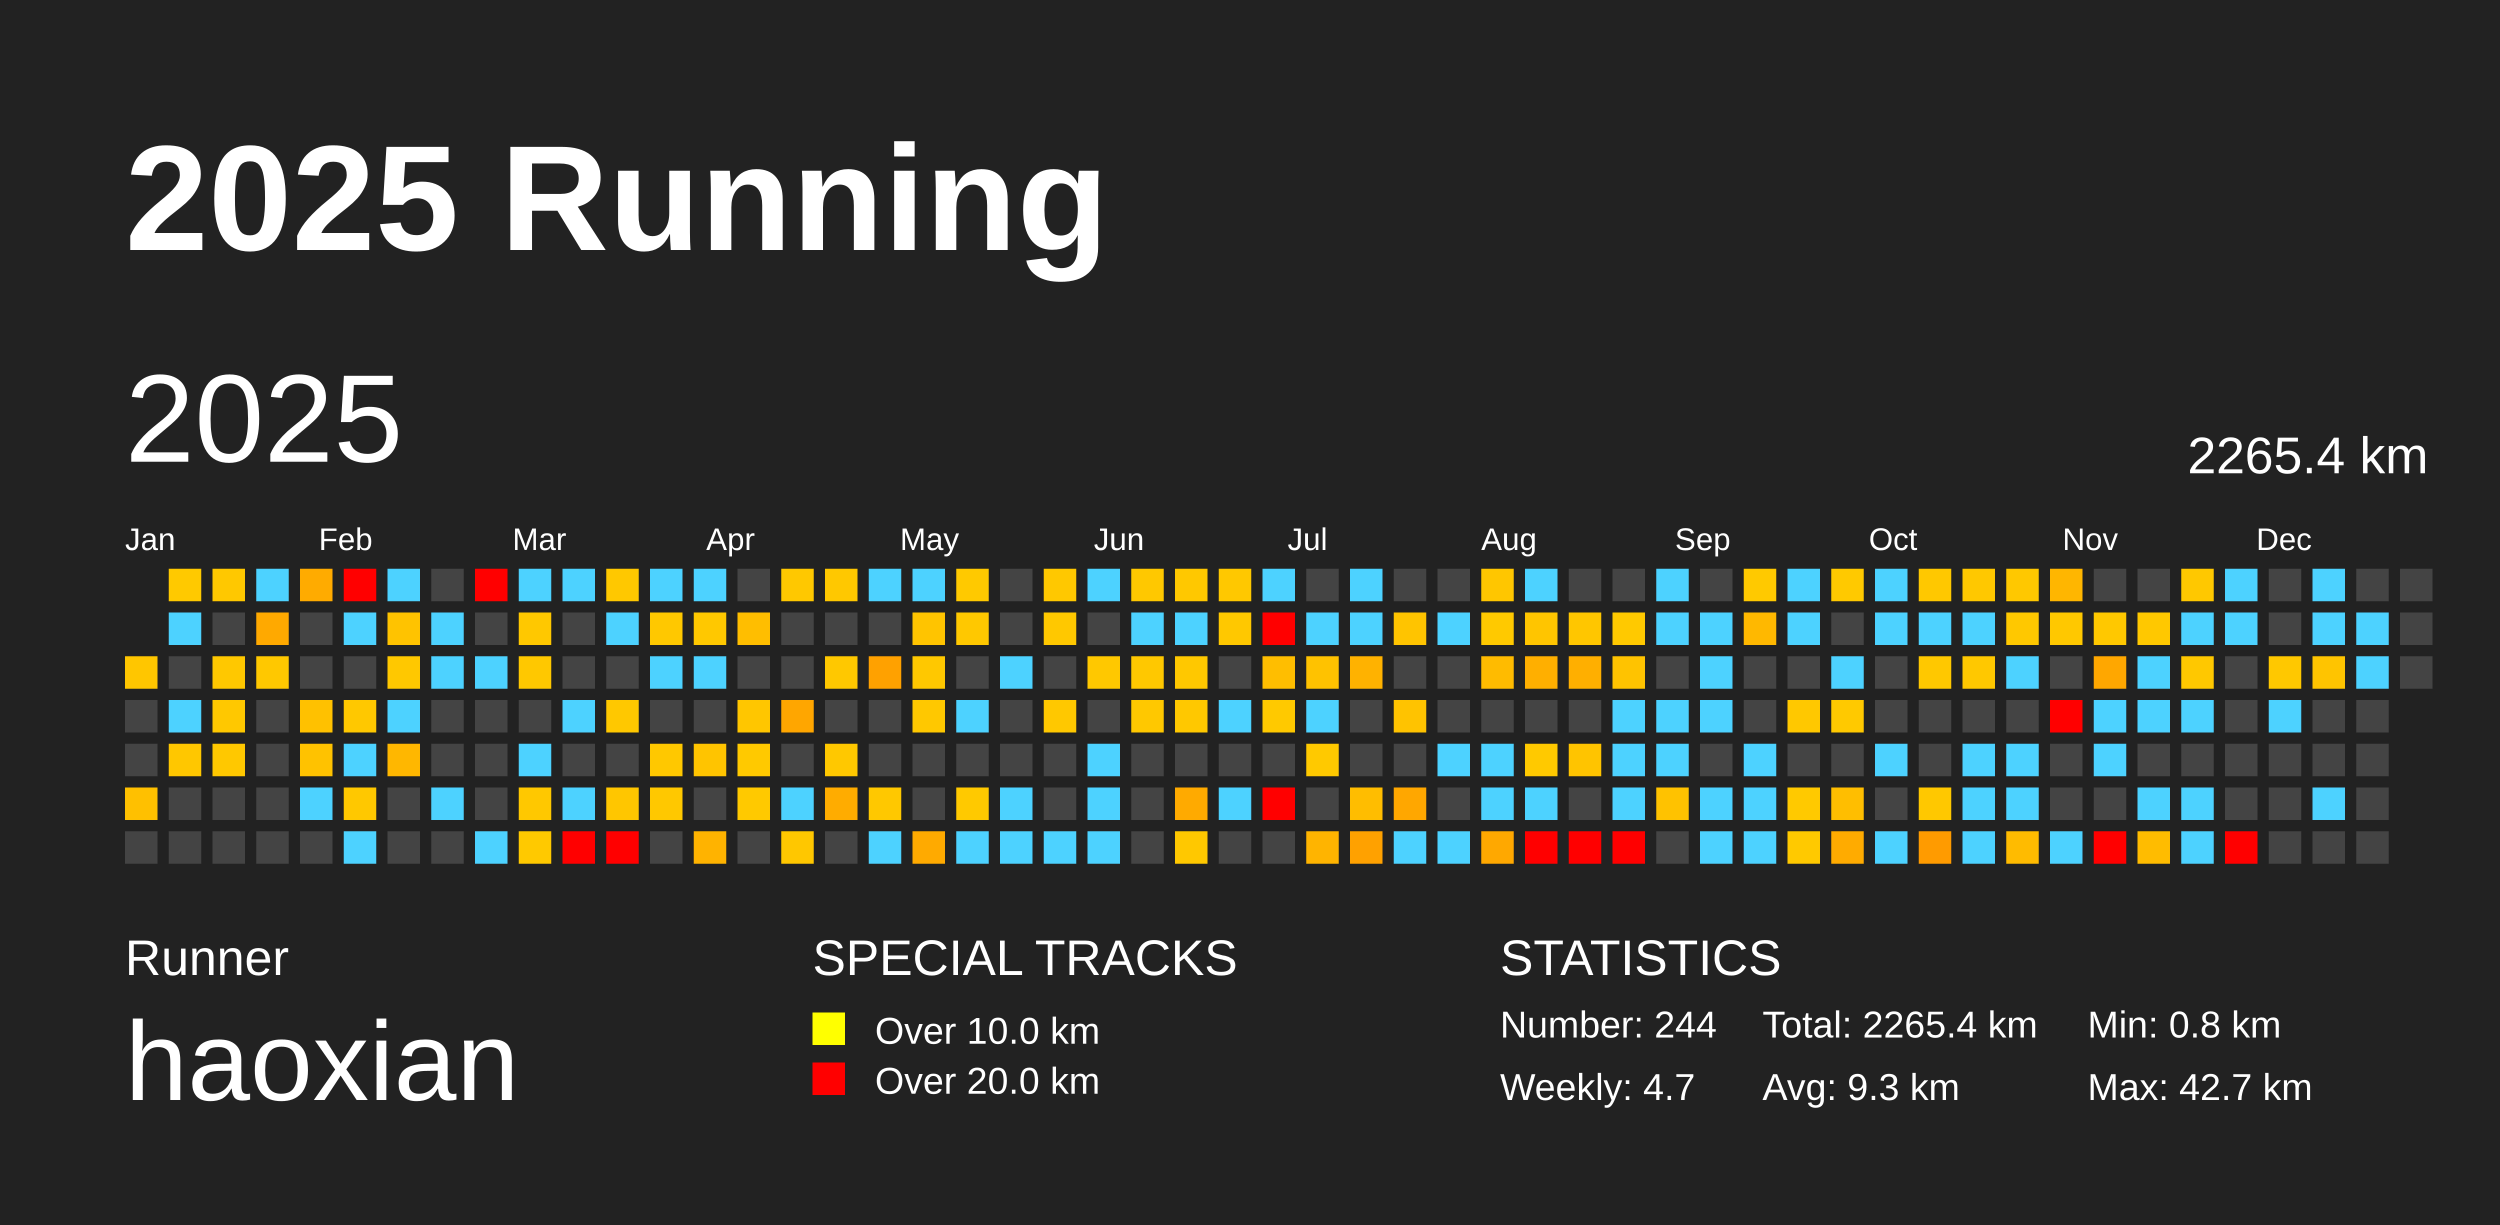
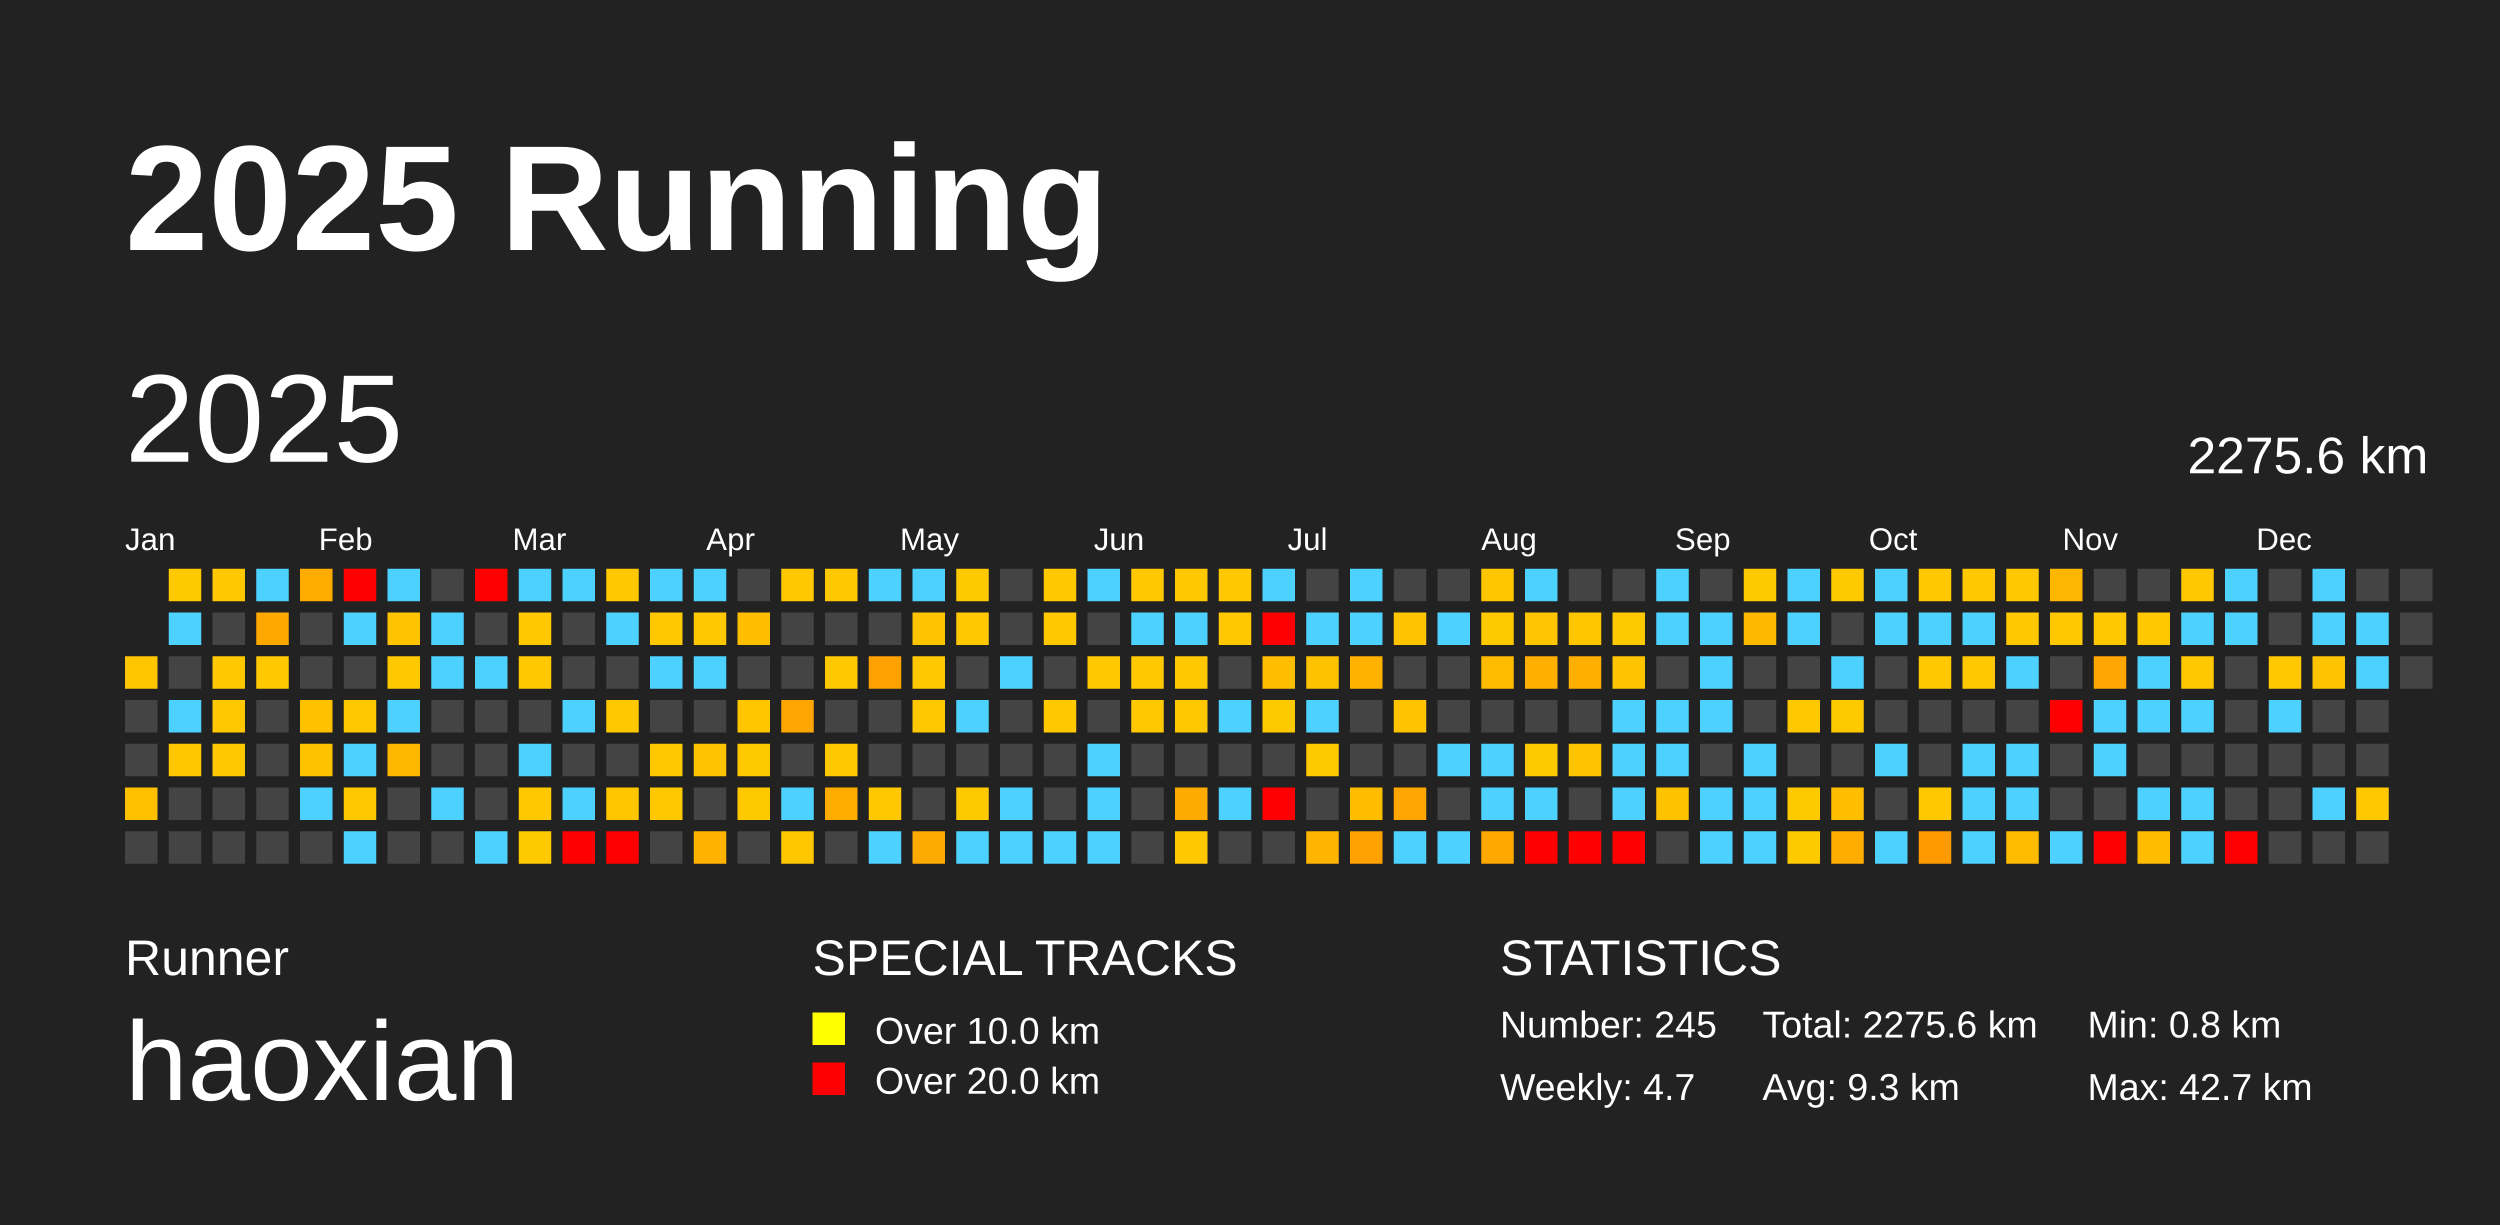
<svg xmlns="http://www.w3.org/2000/svg" baseProfile="full" height="98mm" version="1.1" viewBox="0,0,200,98" width="200mm">
  <defs />
  <rect fill="#222222" height="98" width="200" x="0" y="0" />
  <text fill="#FFFFFF" style="font-size:12px; font-family:Arial; font-weight:bold;" x="10" y="20">2025 Running</text>
  <text fill="#FFFFFF" style="font-size:4px; font-family:Arial" x="10" y="78">Runner</text>
  <text fill="#FFFFFF" style="font-size:9px; font-family:Arial" x="10" y="88">haoxian</text>
  <text fill="#FFFFFF" style="font-size:4px; font-family:Arial" x="65" y="78">SPECIAL TRACKS</text>
  <rect fill="yellow" height="2.6" width="2.6" x="65" y="81" />
  <text fill="#FFFFFF" style="font-size:3px; font-family:Arial" x="70" y="83.5">Over 10.0 km</text>
  <rect fill="red" height="2.6" width="2.6" x="65" y="85" />
  <text fill="#FFFFFF" style="font-size:3px; font-family:Arial" x="70" y="87.5">Over 20.0 km</text>
  <text fill="#FFFFFF" style="font-size:4px; font-family:Arial" x="120" y="78">STATISTICS</text>
-   <text fill="#FFFFFF" style="font-size:3px; font-family:Arial" x="120" y="83">Number: 244</text>
+   <text fill="#FFFFFF" style="font-size:3px; font-family:Arial" x="120" y="83">Number: 245</text>
  <text fill="#FFFFFF" style="font-size:3px; font-family:Arial" x="120" y="88">Weekly: 4.7</text>
-   <text fill="#FFFFFF" style="font-size:3px; font-family:Arial" x="141" y="83">Total: 2265.4 km</text>
+   <text fill="#FFFFFF" style="font-size:3px; font-family:Arial" x="141" y="83">Total: 2275.6 km</text>
  <text fill="#FFFFFF" style="font-size:3px; font-family:Arial" x="141" y="88">Avg: 9.3 km</text>
  <text fill="#FFFFFF" style="font-size:3px; font-family:Arial" x="167" y="83">Min: 0.8 km</text>
  <text fill="#FFFFFF" style="font-size:3px; font-family:Arial" x="167" y="88">Max: 42.7 km</text>
  <text dominant-baseline="hanging" fill="#FFFFFF" style="font-size:10.0px; font-family:Arial;" x="10" y="30">2025</text>
-   <text dominant-baseline="hanging" fill="#FFFFFF" style="font-size:4.125px; font-family:Arial;" x="175" y="35">2265.4 km</text>
+   <text dominant-baseline="hanging" fill="#FFFFFF" style="font-size:4.125px; font-family:Arial;" x="175" y="35">2275.6 km</text>
  <text fill="#FFFFFF" style="font-size:2.5px; font-family:Arial" x="10.0" y="44">Jan</text>
  <text fill="#FFFFFF" style="font-size:2.5px; font-family:Arial" x="25.5" y="44">Feb</text>
  <text fill="#FFFFFF" style="font-size:2.5px; font-family:Arial" x="41.0" y="44">Mar</text>
  <text fill="#FFFFFF" style="font-size:2.5px; font-family:Arial" x="56.5" y="44">Apr</text>
  <text fill="#FFFFFF" style="font-size:2.5px; font-family:Arial" x="72.0" y="44">May</text>
  <text fill="#FFFFFF" style="font-size:2.5px; font-family:Arial" x="87.5" y="44">Jun</text>
  <text fill="#FFFFFF" style="font-size:2.5px; font-family:Arial" x="103.0" y="44">Jul</text>
  <text fill="#FFFFFF" style="font-size:2.5px; font-family:Arial" x="118.5" y="44">Aug</text>
  <text fill="#FFFFFF" style="font-size:2.5px; font-family:Arial" x="134.0" y="44">Sep</text>
  <text fill="#FFFFFF" style="font-size:2.5px; font-family:Arial" x="149.5" y="44">Oct</text>
  <text fill="#FFFFFF" style="font-size:2.5px; font-family:Arial" x="165.0" y="44">Nov</text>
  <text fill="#FFFFFF" style="font-size:2.5px; font-family:Arial" x="180.5" y="44">Dec</text>
  <rect fill="#ffc600" height="2.6" width="2.6" x="10.0" y="52.5" />
  <rect fill="#444444" height="2.6" width="2.6" x="10.0" y="56.0" />
  <rect fill="#444444" height="2.6" width="2.6" x="10.0" y="59.5" />
  <rect fill="#ffc000" height="2.6" width="2.6" x="10.0" y="63.0" />
  <rect fill="#444444" height="2.6" width="2.6" x="10.0" y="66.5" />
  <rect fill="#ffc900" height="2.6" width="2.6" x="13.5" y="45.5" />
  <rect fill="#4dd2ff" height="2.6" width="2.6" x="13.5" y="49.0" />
  <rect fill="#444444" height="2.6" width="2.6" x="13.5" y="52.5" />
  <rect fill="#4dd2ff" height="2.6" width="2.6" x="13.5" y="56.0" />
  <rect fill="#ffc700" height="2.6" width="2.6" x="13.5" y="59.5" />
  <rect fill="#444444" height="2.6" width="2.6" x="13.5" y="63.0" />
  <rect fill="#444444" height="2.6" width="2.6" x="13.5" y="66.5" />
  <rect fill="#ffc800" height="2.6" width="2.6" x="17.0" y="45.5" />
  <rect fill="#444444" height="2.6" width="2.6" x="17.0" y="49.0" />
  <rect fill="#ffc800" height="2.6" width="2.6" x="17.0" y="52.5" />
  <rect fill="#ffc800" height="2.6" width="2.6" x="17.0" y="56.0" />
  <rect fill="#ffc800" height="2.6" width="2.6" x="17.0" y="59.5" />
  <rect fill="#444444" height="2.6" width="2.6" x="17.0" y="63.0" />
  <rect fill="#444444" height="2.6" width="2.6" x="17.0" y="66.5" />
  <rect fill="#4dd2ff" height="2.6" width="2.6" x="20.5" y="45.5" />
  <rect fill="#ffa900" height="2.6" width="2.6" x="20.5" y="49.0" />
  <rect fill="#ffc800" height="2.6" width="2.6" x="20.5" y="52.5" />
  <rect fill="#444444" height="2.6" width="2.6" x="20.5" y="56.0" />
  <rect fill="#444444" height="2.6" width="2.6" x="20.5" y="59.5" />
  <rect fill="#444444" height="2.6" width="2.6" x="20.5" y="63.0" />
  <rect fill="#444444" height="2.6" width="2.6" x="20.5" y="66.5" />
  <rect fill="#ffab00" height="2.6" width="2.6" x="24.0" y="45.5" />
  <rect fill="#444444" height="2.6" width="2.6" x="24.0" y="49.0" />
  <rect fill="#444444" height="2.6" width="2.6" x="24.0" y="52.5" />
  <rect fill="#ffc100" height="2.6" width="2.6" x="24.0" y="56.0" />
  <rect fill="#ffc200" height="2.6" width="2.6" x="24.0" y="59.5" />
  <rect fill="#4dd2ff" height="2.6" width="2.6" x="24.0" y="63.0" />
  <rect fill="#444444" height="2.6" width="2.6" x="24.0" y="66.5" />
  <rect fill="red" height="2.6" width="2.6" x="27.5" y="45.5" />
  <rect fill="#4dd2ff" height="2.6" width="2.6" x="27.5" y="49.0" />
  <rect fill="#444444" height="2.6" width="2.6" x="27.5" y="52.5" />
  <rect fill="#ffc800" height="2.6" width="2.6" x="27.5" y="56.0" />
  <rect fill="#4dd2ff" height="2.6" width="2.6" x="27.5" y="59.5" />
  <rect fill="#ffc800" height="2.6" width="2.6" x="27.5" y="63.0" />
  <rect fill="#4dd2ff" height="2.6" width="2.6" x="27.5" y="66.5" />
  <rect fill="#4dd2ff" height="2.6" width="2.6" x="31.0" y="45.5" />
  <rect fill="#ffc300" height="2.6" width="2.6" x="31.0" y="49.0" />
  <rect fill="#ffc800" height="2.6" width="2.6" x="31.0" y="52.5" />
  <rect fill="#4dd2ff" height="2.6" width="2.6" x="31.0" y="56.0" />
  <rect fill="#ffb700" height="2.6" width="2.6" x="31.0" y="59.5" />
  <rect fill="#444444" height="2.6" width="2.6" x="31.0" y="63.0" />
  <rect fill="#444444" height="2.6" width="2.6" x="31.0" y="66.5" />
  <rect fill="#444444" height="2.6" width="2.6" x="34.5" y="45.5" />
  <rect fill="#4dd2ff" height="2.6" width="2.6" x="34.5" y="49.0" />
  <rect fill="#4dd2ff" height="2.6" width="2.6" x="34.5" y="52.5" />
  <rect fill="#444444" height="2.6" width="2.6" x="34.5" y="56.0" />
  <rect fill="#444444" height="2.6" width="2.6" x="34.5" y="59.5" />
  <rect fill="#4dd2ff" height="2.6" width="2.6" x="34.5" y="63.0" />
  <rect fill="#444444" height="2.6" width="2.6" x="34.5" y="66.5" />
  <rect fill="red" height="2.6" width="2.6" x="38.0" y="45.5" />
  <rect fill="#444444" height="2.6" width="2.6" x="38.0" y="49.0" />
  <rect fill="#4dd2ff" height="2.6" width="2.6" x="38.0" y="52.5" />
  <rect fill="#444444" height="2.6" width="2.6" x="38.0" y="56.0" />
  <rect fill="#444444" height="2.6" width="2.6" x="38.0" y="59.5" />
  <rect fill="#444444" height="2.6" width="2.6" x="38.0" y="63.0" />
  <rect fill="#4dd2ff" height="2.6" width="2.6" x="38.0" y="66.5" />
  <rect fill="#4dd2ff" height="2.6" width="2.6" x="41.5" y="45.5" />
  <rect fill="#ffc800" height="2.6" width="2.6" x="41.5" y="49.0" />
  <rect fill="#ffc800" height="2.6" width="2.6" x="41.5" y="52.5" />
  <rect fill="#444444" height="2.6" width="2.6" x="41.5" y="56.0" />
  <rect fill="#4dd2ff" height="2.6" width="2.6" x="41.5" y="59.5" />
  <rect fill="#ffc800" height="2.6" width="2.6" x="41.5" y="63.0" />
  <rect fill="#ffc900" height="2.6" width="2.6" x="41.5" y="66.5" />
  <rect fill="#4dd2ff" height="2.6" width="2.6" x="45.0" y="45.5" />
  <rect fill="#444444" height="2.6" width="2.6" x="45.0" y="49.0" />
  <rect fill="#444444" height="2.6" width="2.6" x="45.0" y="52.5" />
  <rect fill="#4dd2ff" height="2.6" width="2.6" x="45.0" y="56.0" />
  <rect fill="#444444" height="2.6" width="2.6" x="45.0" y="59.5" />
  <rect fill="#4dd2ff" height="2.6" width="2.6" x="45.0" y="63.0" />
  <rect fill="red" height="2.6" width="2.6" x="45.0" y="66.5" />
  <rect fill="#ffc800" height="2.6" width="2.6" x="48.5" y="45.5" />
  <rect fill="#4dd2ff" height="2.6" width="2.6" x="48.5" y="49.0" />
  <rect fill="#444444" height="2.6" width="2.6" x="48.5" y="52.5" />
  <rect fill="#ffc800" height="2.6" width="2.6" x="48.5" y="56.0" />
  <rect fill="#444444" height="2.6" width="2.6" x="48.5" y="59.5" />
  <rect fill="#ffc600" height="2.6" width="2.6" x="48.5" y="63.0" />
  <rect fill="red" height="2.6" width="2.6" x="48.5" y="66.5" />
  <rect fill="#4dd2ff" height="2.6" width="2.6" x="52.0" y="45.5" />
  <rect fill="#ffc800" height="2.6" width="2.6" x="52.0" y="49.0" />
  <rect fill="#4dd2ff" height="2.6" width="2.6" x="52.0" y="52.5" />
  <rect fill="#444444" height="2.6" width="2.6" x="52.0" y="56.0" />
  <rect fill="#ffc800" height="2.6" width="2.6" x="52.0" y="59.5" />
  <rect fill="#ffc800" height="2.6" width="2.6" x="52.0" y="63.0" />
  <rect fill="#444444" height="2.6" width="2.6" x="52.0" y="66.5" />
  <rect fill="#4dd2ff" height="2.6" width="2.6" x="55.5" y="45.5" />
  <rect fill="#ffc800" height="2.6" width="2.6" x="55.5" y="49.0" />
  <rect fill="#4dd2ff" height="2.6" width="2.6" x="55.5" y="52.5" />
  <rect fill="#444444" height="2.6" width="2.6" x="55.5" y="56.0" />
  <rect fill="#ffc400" height="2.6" width="2.6" x="55.5" y="59.5" />
  <rect fill="#444444" height="2.6" width="2.6" x="55.5" y="63.0" />
  <rect fill="#ffb300" height="2.6" width="2.6" x="55.5" y="66.5" />
  <rect fill="#444444" height="2.6" width="2.6" x="59.0" y="45.5" />
  <rect fill="#ffbe00" height="2.6" width="2.6" x="59.0" y="49.0" />
  <rect fill="#444444" height="2.6" width="2.6" x="59.0" y="52.5" />
  <rect fill="#ffc600" height="2.6" width="2.6" x="59.0" y="56.0" />
  <rect fill="#ffc900" height="2.6" width="2.6" x="59.0" y="59.5" />
  <rect fill="#ffc900" height="2.6" width="2.6" x="59.0" y="63.0" />
  <rect fill="#444444" height="2.6" width="2.6" x="59.0" y="66.5" />
  <rect fill="#ffc800" height="2.6" width="2.6" x="62.5" y="45.5" />
  <rect fill="#444444" height="2.6" width="2.6" x="62.5" y="49.0" />
  <rect fill="#444444" height="2.6" width="2.6" x="62.5" y="52.5" />
  <rect fill="#ffa600" height="2.6" width="2.6" x="62.5" y="56.0" />
  <rect fill="#444444" height="2.6" width="2.6" x="62.5" y="59.5" />
  <rect fill="#4dd2ff" height="2.6" width="2.6" x="62.5" y="63.0" />
  <rect fill="#ffc700" height="2.6" width="2.6" x="62.5" y="66.5" />
  <rect fill="#ffc800" height="2.6" width="2.6" x="66.0" y="45.5" />
  <rect fill="#444444" height="2.6" width="2.6" x="66.0" y="49.0" />
  <rect fill="#ffc800" height="2.6" width="2.6" x="66.0" y="52.5" />
  <rect fill="#444444" height="2.6" width="2.6" x="66.0" y="56.0" />
  <rect fill="#ffc800" height="2.6" width="2.6" x="66.0" y="59.5" />
  <rect fill="#ffac00" height="2.6" width="2.6" x="66.0" y="63.0" />
  <rect fill="#444444" height="2.6" width="2.6" x="66.0" y="66.5" />
  <rect fill="#4dd2ff" height="2.6" width="2.6" x="69.5" y="45.5" />
  <rect fill="#444444" height="2.6" width="2.6" x="69.5" y="49.0" />
  <rect fill="#ffa100" height="2.6" width="2.6" x="69.5" y="52.5" />
  <rect fill="#444444" height="2.6" width="2.6" x="69.5" y="56.0" />
  <rect fill="#444444" height="2.6" width="2.6" x="69.5" y="59.5" />
  <rect fill="#ffc800" height="2.6" width="2.6" x="69.5" y="63.0" />
  <rect fill="#4dd2ff" height="2.6" width="2.6" x="69.5" y="66.5" />
  <rect fill="#4dd2ff" height="2.6" width="2.6" x="73.0" y="45.5" />
  <rect fill="#ffc400" height="2.6" width="2.6" x="73.0" y="49.0" />
  <rect fill="#ffc800" height="2.6" width="2.6" x="73.0" y="52.5" />
  <rect fill="#ffc800" height="2.6" width="2.6" x="73.0" y="56.0" />
  <rect fill="#444444" height="2.6" width="2.6" x="73.0" y="59.5" />
  <rect fill="#444444" height="2.6" width="2.6" x="73.0" y="63.0" />
  <rect fill="#ffaa00" height="2.6" width="2.6" x="73.0" y="66.5" />
  <rect fill="#ffc900" height="2.6" width="2.6" x="76.5" y="45.5" />
  <rect fill="#ffc800" height="2.6" width="2.6" x="76.5" y="49.0" />
  <rect fill="#444444" height="2.6" width="2.6" x="76.5" y="52.5" />
  <rect fill="#4dd2ff" height="2.6" width="2.6" x="76.5" y="56.0" />
  <rect fill="#444444" height="2.6" width="2.6" x="76.5" y="59.5" />
  <rect fill="#ffc900" height="2.6" width="2.6" x="76.5" y="63.0" />
  <rect fill="#4dd2ff" height="2.6" width="2.6" x="76.5" y="66.5" />
  <rect fill="#444444" height="2.6" width="2.6" x="80.0" y="45.5" />
  <rect fill="#444444" height="2.6" width="2.6" x="80.0" y="49.0" />
  <rect fill="#4dd2ff" height="2.6" width="2.6" x="80.0" y="52.5" />
  <rect fill="#444444" height="2.6" width="2.6" x="80.0" y="56.0" />
  <rect fill="#444444" height="2.6" width="2.6" x="80.0" y="59.5" />
  <rect fill="#4dd2ff" height="2.6" width="2.6" x="80.0" y="63.0" />
  <rect fill="#4dd2ff" height="2.6" width="2.6" x="80.0" y="66.5" />
  <rect fill="#ffc800" height="2.6" width="2.6" x="83.5" y="45.5" />
  <rect fill="#ffc800" height="2.6" width="2.6" x="83.5" y="49.0" />
  <rect fill="#444444" height="2.6" width="2.6" x="83.5" y="52.5" />
  <rect fill="#ffc800" height="2.6" width="2.6" x="83.5" y="56.0" />
  <rect fill="#444444" height="2.6" width="2.6" x="83.5" y="59.5" />
  <rect fill="#444444" height="2.6" width="2.6" x="83.5" y="63.0" />
  <rect fill="#4dd2ff" height="2.6" width="2.6" x="83.5" y="66.5" />
  <rect fill="#4dd2ff" height="2.6" width="2.6" x="87.0" y="45.5" />
  <rect fill="#444444" height="2.6" width="2.6" x="87.0" y="49.0" />
  <rect fill="#ffc800" height="2.6" width="2.6" x="87.0" y="52.5" />
  <rect fill="#444444" height="2.6" width="2.6" x="87.0" y="56.0" />
  <rect fill="#4dd2ff" height="2.6" width="2.6" x="87.0" y="59.5" />
  <rect fill="#4dd2ff" height="2.6" width="2.6" x="87.0" y="63.0" />
  <rect fill="#4dd2ff" height="2.6" width="2.6" x="87.0" y="66.5" />
  <rect fill="#ffc800" height="2.6" width="2.6" x="90.5" y="45.5" />
  <rect fill="#4dd2ff" height="2.6" width="2.6" x="90.5" y="49.0" />
  <rect fill="#ffc800" height="2.6" width="2.6" x="90.5" y="52.5" />
  <rect fill="#ffc800" height="2.6" width="2.6" x="90.5" y="56.0" />
  <rect fill="#444444" height="2.6" width="2.6" x="90.5" y="59.5" />
  <rect fill="#444444" height="2.6" width="2.6" x="90.5" y="63.0" />
  <rect fill="#444444" height="2.6" width="2.6" x="90.5" y="66.5" />
  <rect fill="#ffc800" height="2.6" width="2.6" x="94.0" y="45.5" />
  <rect fill="#4dd2ff" height="2.6" width="2.6" x="94.0" y="49.0" />
  <rect fill="#ffc800" height="2.6" width="2.6" x="94.0" y="52.5" />
  <rect fill="#ffc800" height="2.6" width="2.6" x="94.0" y="56.0" />
  <rect fill="#444444" height="2.6" width="2.6" x="94.0" y="59.5" />
  <rect fill="#ffaa00" height="2.6" width="2.6" x="94.0" y="63.0" />
  <rect fill="#ffc800" height="2.6" width="2.6" x="94.0" y="66.5" />
  <rect fill="#ffc800" height="2.6" width="2.6" x="97.5" y="45.5" />
  <rect fill="#ffc800" height="2.6" width="2.6" x="97.5" y="49.0" />
  <rect fill="#444444" height="2.6" width="2.6" x="97.5" y="52.5" />
  <rect fill="#4dd2ff" height="2.6" width="2.6" x="97.5" y="56.0" />
  <rect fill="#444444" height="2.6" width="2.6" x="97.5" y="59.5" />
  <rect fill="#4dd2ff" height="2.6" width="2.6" x="97.5" y="63.0" />
  <rect fill="#444444" height="2.6" width="2.6" x="97.5" y="66.5" />
  <rect fill="#4dd2ff" height="2.6" width="2.6" x="101.0" y="45.5" />
  <rect fill="red" height="2.6" width="2.6" x="101.0" y="49.0" />
  <rect fill="#ffbe00" height="2.6" width="2.6" x="101.0" y="52.5" />
  <rect fill="#ffc900" height="2.6" width="2.6" x="101.0" y="56.0" />
  <rect fill="#444444" height="2.6" width="2.6" x="101.0" y="59.5" />
  <rect fill="red" height="2.6" width="2.6" x="101.0" y="63.0" />
  <rect fill="#444444" height="2.6" width="2.6" x="101.0" y="66.5" />
  <rect fill="#444444" height="2.6" width="2.6" x="104.5" y="45.5" />
  <rect fill="#4dd2ff" height="2.6" width="2.6" x="104.5" y="49.0" />
  <rect fill="#ffc200" height="2.6" width="2.6" x="104.5" y="52.5" />
  <rect fill="#4dd2ff" height="2.6" width="2.6" x="104.5" y="56.0" />
  <rect fill="#ffc900" height="2.6" width="2.6" x="104.5" y="59.5" />
  <rect fill="#444444" height="2.6" width="2.6" x="104.5" y="63.0" />
  <rect fill="#ffb400" height="2.6" width="2.6" x="104.5" y="66.5" />
  <rect fill="#4dd2ff" height="2.6" width="2.6" x="108.0" y="45.5" />
  <rect fill="#4dd2ff" height="2.6" width="2.6" x="108.0" y="49.0" />
  <rect fill="#ffb200" height="2.6" width="2.6" x="108.0" y="52.5" />
  <rect fill="#444444" height="2.6" width="2.6" x="108.0" y="56.0" />
  <rect fill="#444444" height="2.6" width="2.6" x="108.0" y="59.5" />
  <rect fill="#ffbd00" height="2.6" width="2.6" x="108.0" y="63.0" />
  <rect fill="#ffa100" height="2.6" width="2.6" x="108.0" y="66.5" />
  <rect fill="#444444" height="2.6" width="2.6" x="111.5" y="45.5" />
  <rect fill="#ffc400" height="2.6" width="2.6" x="111.5" y="49.0" />
  <rect fill="#444444" height="2.6" width="2.6" x="111.5" y="52.5" />
  <rect fill="#ffc300" height="2.6" width="2.6" x="111.5" y="56.0" />
  <rect fill="#444444" height="2.6" width="2.6" x="111.5" y="59.5" />
  <rect fill="#ffa700" height="2.6" width="2.6" x="111.5" y="63.0" />
  <rect fill="#4dd2ff" height="2.6" width="2.6" x="111.5" y="66.5" />
  <rect fill="#444444" height="2.6" width="2.6" x="115.0" y="45.5" />
  <rect fill="#4dd2ff" height="2.6" width="2.6" x="115.0" y="49.0" />
  <rect fill="#444444" height="2.6" width="2.6" x="115.0" y="52.5" />
  <rect fill="#444444" height="2.6" width="2.6" x="115.0" y="56.0" />
  <rect fill="#4dd2ff" height="2.6" width="2.6" x="115.0" y="59.5" />
  <rect fill="#444444" height="2.6" width="2.6" x="115.0" y="63.0" />
  <rect fill="#4dd2ff" height="2.6" width="2.6" x="115.0" y="66.5" />
  <rect fill="#ffc600" height="2.6" width="2.6" x="118.5" y="45.5" />
  <rect fill="#ffc900" height="2.6" width="2.6" x="118.5" y="49.0" />
  <rect fill="#ffbb00" height="2.6" width="2.6" x="118.5" y="52.5" />
  <rect fill="#444444" height="2.6" width="2.6" x="118.5" y="56.0" />
  <rect fill="#4dd2ff" height="2.6" width="2.6" x="118.5" y="59.5" />
  <rect fill="#4dd2ff" height="2.6" width="2.6" x="118.5" y="63.0" />
  <rect fill="#ffa800" height="2.6" width="2.6" x="118.5" y="66.5" />
  <rect fill="#4dd2ff" height="2.6" width="2.6" x="122.0" y="45.5" />
  <rect fill="#ffc500" height="2.6" width="2.6" x="122.0" y="49.0" />
  <rect fill="#ffaf00" height="2.6" width="2.6" x="122.0" y="52.5" />
  <rect fill="#444444" height="2.6" width="2.6" x="122.0" y="56.0" />
  <rect fill="#ffc900" height="2.6" width="2.6" x="122.0" y="59.5" />
  <rect fill="#4dd2ff" height="2.6" width="2.6" x="122.0" y="63.0" />
  <rect fill="red" height="2.6" width="2.6" x="122.0" y="66.5" />
  <rect fill="#444444" height="2.6" width="2.6" x="125.5" y="45.5" />
  <rect fill="#ffc600" height="2.6" width="2.6" x="125.5" y="49.0" />
  <rect fill="#ffaf00" height="2.6" width="2.6" x="125.5" y="52.5" />
  <rect fill="#444444" height="2.6" width="2.6" x="125.5" y="56.0" />
  <rect fill="#ffc400" height="2.6" width="2.6" x="125.5" y="59.5" />
  <rect fill="#444444" height="2.6" width="2.6" x="125.5" y="63.0" />
  <rect fill="red" height="2.6" width="2.6" x="125.5" y="66.5" />
  <rect fill="#444444" height="2.6" width="2.6" x="129.0" y="45.5" />
  <rect fill="#ffc900" height="2.6" width="2.6" x="129.0" y="49.0" />
  <rect fill="#ffc300" height="2.6" width="2.6" x="129.0" y="52.5" />
  <rect fill="#4dd2ff" height="2.6" width="2.6" x="129.0" y="56.0" />
  <rect fill="#4dd2ff" height="2.6" width="2.6" x="129.0" y="59.5" />
  <rect fill="#4dd2ff" height="2.6" width="2.6" x="129.0" y="63.0" />
  <rect fill="red" height="2.6" width="2.6" x="129.0" y="66.5" />
  <rect fill="#4dd2ff" height="2.6" width="2.6" x="132.5" y="45.5" />
  <rect fill="#4dd2ff" height="2.6" width="2.6" x="132.5" y="49.0" />
  <rect fill="#444444" height="2.6" width="2.6" x="132.5" y="52.5" />
  <rect fill="#4dd2ff" height="2.6" width="2.6" x="132.5" y="56.0" />
  <rect fill="#4dd2ff" height="2.6" width="2.6" x="132.5" y="59.5" />
  <rect fill="#ffc200" height="2.6" width="2.6" x="132.5" y="63.0" />
  <rect fill="#444444" height="2.6" width="2.6" x="132.5" y="66.5" />
  <rect fill="#444444" height="2.6" width="2.6" x="136.0" y="45.5" />
  <rect fill="#4dd2ff" height="2.6" width="2.6" x="136.0" y="49.0" />
  <rect fill="#4dd2ff" height="2.6" width="2.6" x="136.0" y="52.5" />
  <rect fill="#4dd2ff" height="2.6" width="2.6" x="136.0" y="56.0" />
  <rect fill="#444444" height="2.6" width="2.6" x="136.0" y="59.5" />
  <rect fill="#4dd2ff" height="2.6" width="2.6" x="136.0" y="63.0" />
  <rect fill="#4dd2ff" height="2.6" width="2.6" x="136.0" y="66.5" />
  <rect fill="#ffc900" height="2.6" width="2.6" x="139.5" y="45.5" />
  <rect fill="#ffb800" height="2.6" width="2.6" x="139.5" y="49.0" />
  <rect fill="#444444" height="2.6" width="2.6" x="139.5" y="52.5" />
  <rect fill="#444444" height="2.6" width="2.6" x="139.5" y="56.0" />
  <rect fill="#4dd2ff" height="2.6" width="2.6" x="139.5" y="59.5" />
  <rect fill="#4dd2ff" height="2.6" width="2.6" x="139.5" y="63.0" />
  <rect fill="#4dd2ff" height="2.6" width="2.6" x="139.5" y="66.5" />
  <rect fill="#4dd2ff" height="2.6" width="2.6" x="143.0" y="45.5" />
  <rect fill="#4dd2ff" height="2.6" width="2.6" x="143.0" y="49.0" />
  <rect fill="#444444" height="2.6" width="2.6" x="143.0" y="52.5" />
  <rect fill="#ffc800" height="2.6" width="2.6" x="143.0" y="56.0" />
  <rect fill="#444444" height="2.6" width="2.6" x="143.0" y="59.5" />
  <rect fill="#ffc900" height="2.6" width="2.6" x="143.0" y="63.0" />
  <rect fill="#ffc900" height="2.6" width="2.6" x="143.0" y="66.5" />
  <rect fill="#ffc900" height="2.6" width="2.6" x="146.5" y="45.5" />
  <rect fill="#444444" height="2.6" width="2.6" x="146.5" y="49.0" />
  <rect fill="#4dd2ff" height="2.6" width="2.6" x="146.5" y="52.5" />
  <rect fill="#ffc900" height="2.6" width="2.6" x="146.5" y="56.0" />
  <rect fill="#444444" height="2.6" width="2.6" x="146.5" y="59.5" />
  <rect fill="#ffbe00" height="2.6" width="2.6" x="146.5" y="63.0" />
  <rect fill="#ffab00" height="2.6" width="2.6" x="146.5" y="66.5" />
  <rect fill="#4dd2ff" height="2.6" width="2.6" x="150.0" y="45.5" />
  <rect fill="#4dd2ff" height="2.6" width="2.6" x="150.0" y="49.0" />
  <rect fill="#444444" height="2.6" width="2.6" x="150.0" y="52.5" />
  <rect fill="#444444" height="2.6" width="2.6" x="150.0" y="56.0" />
  <rect fill="#4dd2ff" height="2.6" width="2.6" x="150.0" y="59.5" />
  <rect fill="#444444" height="2.6" width="2.6" x="150.0" y="63.0" />
  <rect fill="#4dd2ff" height="2.6" width="2.6" x="150.0" y="66.5" />
  <rect fill="#ffc800" height="2.6" width="2.6" x="153.5" y="45.5" />
  <rect fill="#4dd2ff" height="2.6" width="2.6" x="153.5" y="49.0" />
  <rect fill="#ffc800" height="2.6" width="2.6" x="153.5" y="52.5" />
  <rect fill="#444444" height="2.6" width="2.6" x="153.5" y="56.0" />
  <rect fill="#444444" height="2.6" width="2.6" x="153.5" y="59.5" />
  <rect fill="#ffc800" height="2.6" width="2.6" x="153.5" y="63.0" />
  <rect fill="#ff9b00" height="2.6" width="2.6" x="153.5" y="66.5" />
  <rect fill="#ffc800" height="2.6" width="2.6" x="157.0" y="45.5" />
  <rect fill="#4dd2ff" height="2.6" width="2.6" x="157.0" y="49.0" />
  <rect fill="#ffc800" height="2.6" width="2.6" x="157.0" y="52.5" />
  <rect fill="#444444" height="2.6" width="2.6" x="157.0" y="56.0" />
  <rect fill="#4dd2ff" height="2.6" width="2.6" x="157.0" y="59.5" />
  <rect fill="#4dd2ff" height="2.6" width="2.6" x="157.0" y="63.0" />
  <rect fill="#4dd2ff" height="2.6" width="2.6" x="157.0" y="66.5" />
  <rect fill="#ffc800" height="2.6" width="2.6" x="160.5" y="45.5" />
  <rect fill="#ffc800" height="2.6" width="2.6" x="160.5" y="49.0" />
  <rect fill="#4dd2ff" height="2.6" width="2.6" x="160.5" y="52.5" />
  <rect fill="#444444" height="2.6" width="2.6" x="160.5" y="56.0" />
  <rect fill="#4dd2ff" height="2.6" width="2.6" x="160.5" y="59.5" />
  <rect fill="#4dd2ff" height="2.6" width="2.6" x="160.5" y="63.0" />
  <rect fill="#ffbb00" height="2.6" width="2.6" x="160.5" y="66.5" />
  <rect fill="#ffb600" height="2.6" width="2.6" x="164.0" y="45.5" />
  <rect fill="#ffc800" height="2.6" width="2.6" x="164.0" y="49.0" />
  <rect fill="#444444" height="2.6" width="2.6" x="164.0" y="52.5" />
  <rect fill="red" height="2.6" width="2.6" x="164.0" y="56.0" />
  <rect fill="#444444" height="2.6" width="2.6" x="164.0" y="59.5" />
  <rect fill="#444444" height="2.6" width="2.6" x="164.0" y="63.0" />
  <rect fill="#4dd2ff" height="2.6" width="2.6" x="164.0" y="66.5" />
  <rect fill="#444444" height="2.6" width="2.6" x="167.5" y="45.5" />
  <rect fill="#ffc800" height="2.6" width="2.6" x="167.5" y="49.0" />
  <rect fill="#ffa700" height="2.6" width="2.6" x="167.5" y="52.5" />
  <rect fill="#4dd2ff" height="2.6" width="2.6" x="167.5" y="56.0" />
  <rect fill="#4dd2ff" height="2.6" width="2.6" x="167.5" y="59.5" />
  <rect fill="#444444" height="2.6" width="2.6" x="167.5" y="63.0" />
  <rect fill="red" height="2.6" width="2.6" x="167.5" y="66.5" />
  <rect fill="#444444" height="2.6" width="2.6" x="171.0" y="45.5" />
  <rect fill="#ffc800" height="2.6" width="2.6" x="171.0" y="49.0" />
  <rect fill="#4dd2ff" height="2.6" width="2.6" x="171.0" y="52.5" />
  <rect fill="#4dd2ff" height="2.6" width="2.6" x="171.0" y="56.0" />
  <rect fill="#444444" height="2.6" width="2.6" x="171.0" y="59.5" />
  <rect fill="#4dd2ff" height="2.6" width="2.6" x="171.0" y="63.0" />
  <rect fill="#ffbc00" height="2.6" width="2.6" x="171.0" y="66.5" />
  <rect fill="#ffc800" height="2.6" width="2.6" x="174.5" y="45.5" />
  <rect fill="#4dd2ff" height="2.6" width="2.6" x="174.5" y="49.0" />
  <rect fill="#ffc800" height="2.6" width="2.6" x="174.5" y="52.5" />
  <rect fill="#4dd2ff" height="2.6" width="2.6" x="174.5" y="56.0" />
  <rect fill="#444444" height="2.6" width="2.6" x="174.5" y="59.5" />
  <rect fill="#4dd2ff" height="2.6" width="2.6" x="174.5" y="63.0" />
  <rect fill="#4dd2ff" height="2.6" width="2.6" x="174.5" y="66.5" />
  <rect fill="#4dd2ff" height="2.6" width="2.6" x="178.0" y="45.5" />
  <rect fill="#4dd2ff" height="2.6" width="2.6" x="178.0" y="49.0" />
  <rect fill="#444444" height="2.6" width="2.6" x="178.0" y="52.5" />
  <rect fill="#444444" height="2.6" width="2.6" x="178.0" y="56.0" />
  <rect fill="#444444" height="2.6" width="2.6" x="178.0" y="59.5" />
  <rect fill="#444444" height="2.6" width="2.6" x="178.0" y="63.0" />
  <rect fill="red" height="2.6" width="2.6" x="178.0" y="66.5" />
  <rect fill="#444444" height="2.6" width="2.6" x="181.5" y="45.5" />
  <rect fill="#444444" height="2.6" width="2.6" x="181.5" y="49.0" />
  <rect fill="#ffc800" height="2.6" width="2.6" x="181.5" y="52.5" />
  <rect fill="#4dd2ff" height="2.6" width="2.6" x="181.5" y="56.0" />
  <rect fill="#444444" height="2.6" width="2.6" x="181.5" y="59.5" />
  <rect fill="#444444" height="2.6" width="2.6" x="181.5" y="63.0" />
  <rect fill="#444444" height="2.6" width="2.6" x="181.5" y="66.5" />
  <rect fill="#4dd2ff" height="2.6" width="2.6" x="185.0" y="45.5" />
  <rect fill="#4dd2ff" height="2.6" width="2.6" x="185.0" y="49.0" />
  <rect fill="#ffc400" height="2.6" width="2.6" x="185.0" y="52.5" />
  <rect fill="#444444" height="2.6" width="2.6" x="185.0" y="56.0" />
  <rect fill="#444444" height="2.6" width="2.6" x="185.0" y="59.5" />
  <rect fill="#4dd2ff" height="2.6" width="2.6" x="185.0" y="63.0" />
  <rect fill="#444444" height="2.6" width="2.6" x="185.0" y="66.5" />
  <rect fill="#444444" height="2.6" width="2.6" x="188.5" y="45.5" />
  <rect fill="#4dd2ff" height="2.6" width="2.6" x="188.5" y="49.0" />
  <rect fill="#4dd2ff" height="2.6" width="2.6" x="188.5" y="52.5" />
  <rect fill="#444444" height="2.6" width="2.6" x="188.5" y="56.0" />
  <rect fill="#444444" height="2.6" width="2.6" x="188.5" y="59.5" />
-   <rect fill="#444444" height="2.6" width="2.6" x="188.5" y="63.0" />
+   <rect fill="#ffc800" height="2.6" width="2.6" x="188.5" y="63.0" />
  <rect fill="#444444" height="2.6" width="2.6" x="188.5" y="66.5" />
  <rect fill="#444444" height="2.6" width="2.6" x="192.0" y="45.5" />
  <rect fill="#444444" height="2.6" width="2.6" x="192.0" y="49.0" />
  <rect fill="#444444" height="2.6" width="2.6" x="192.0" y="52.5" />
</svg>
